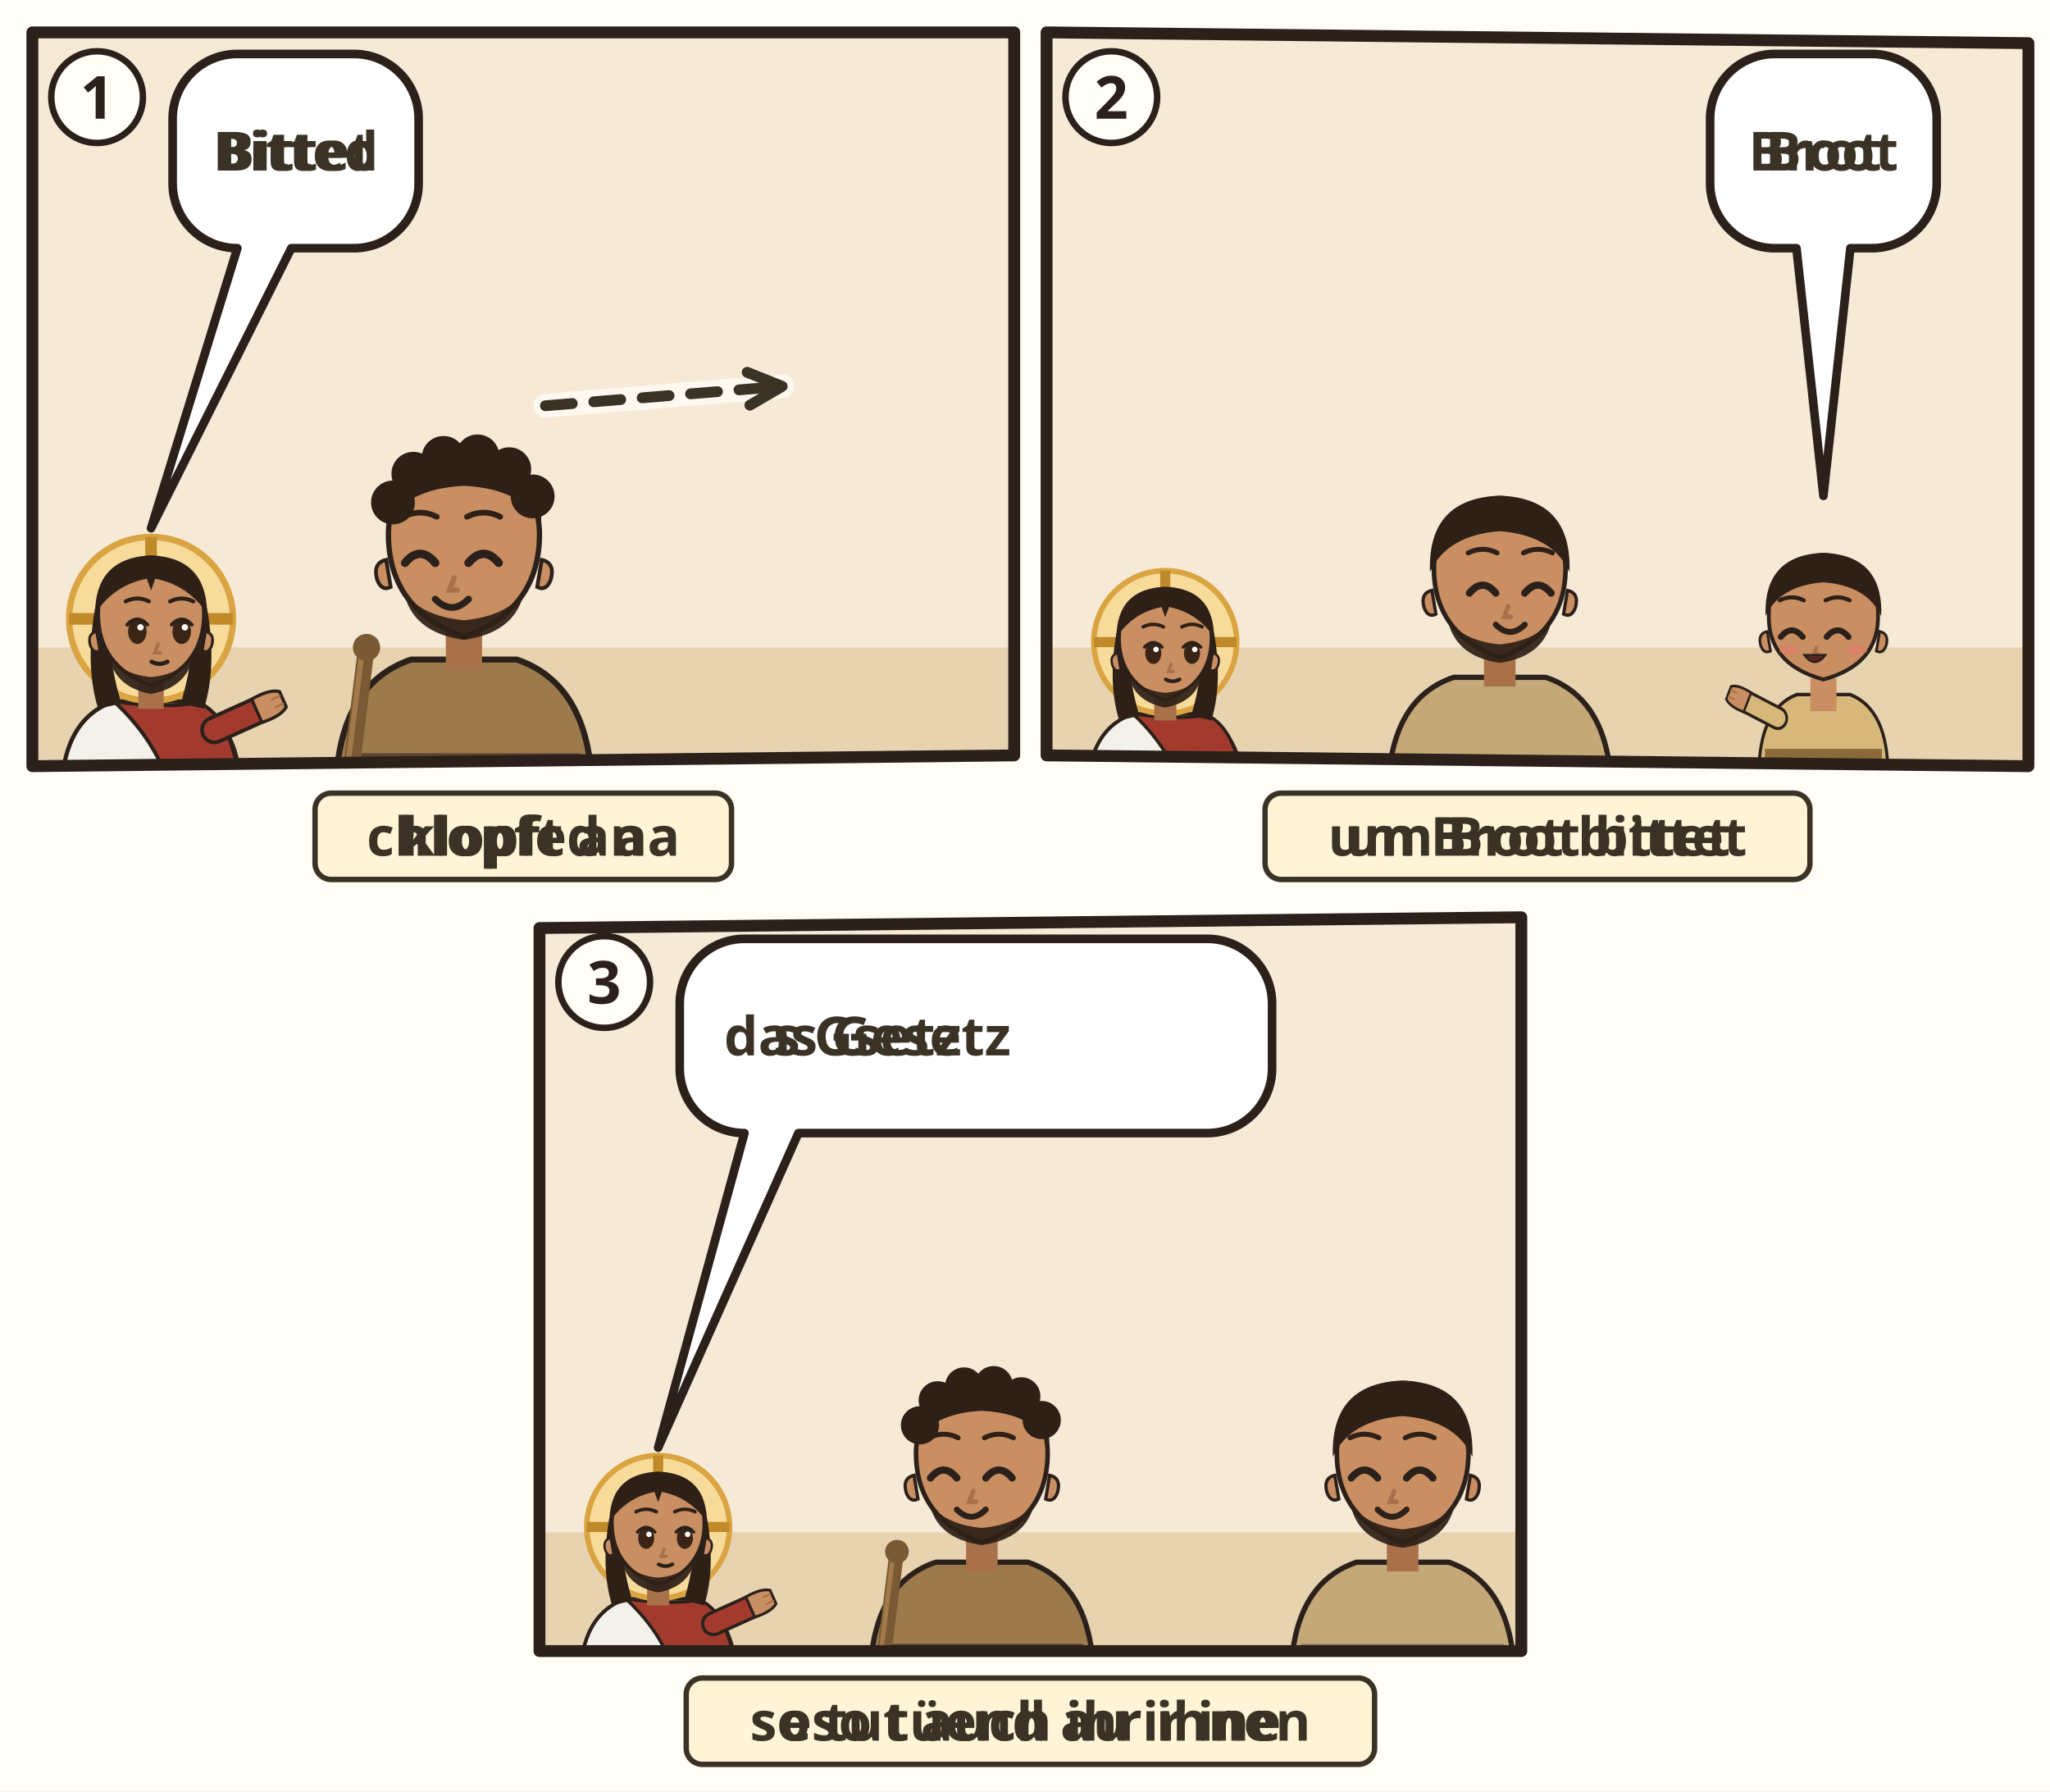
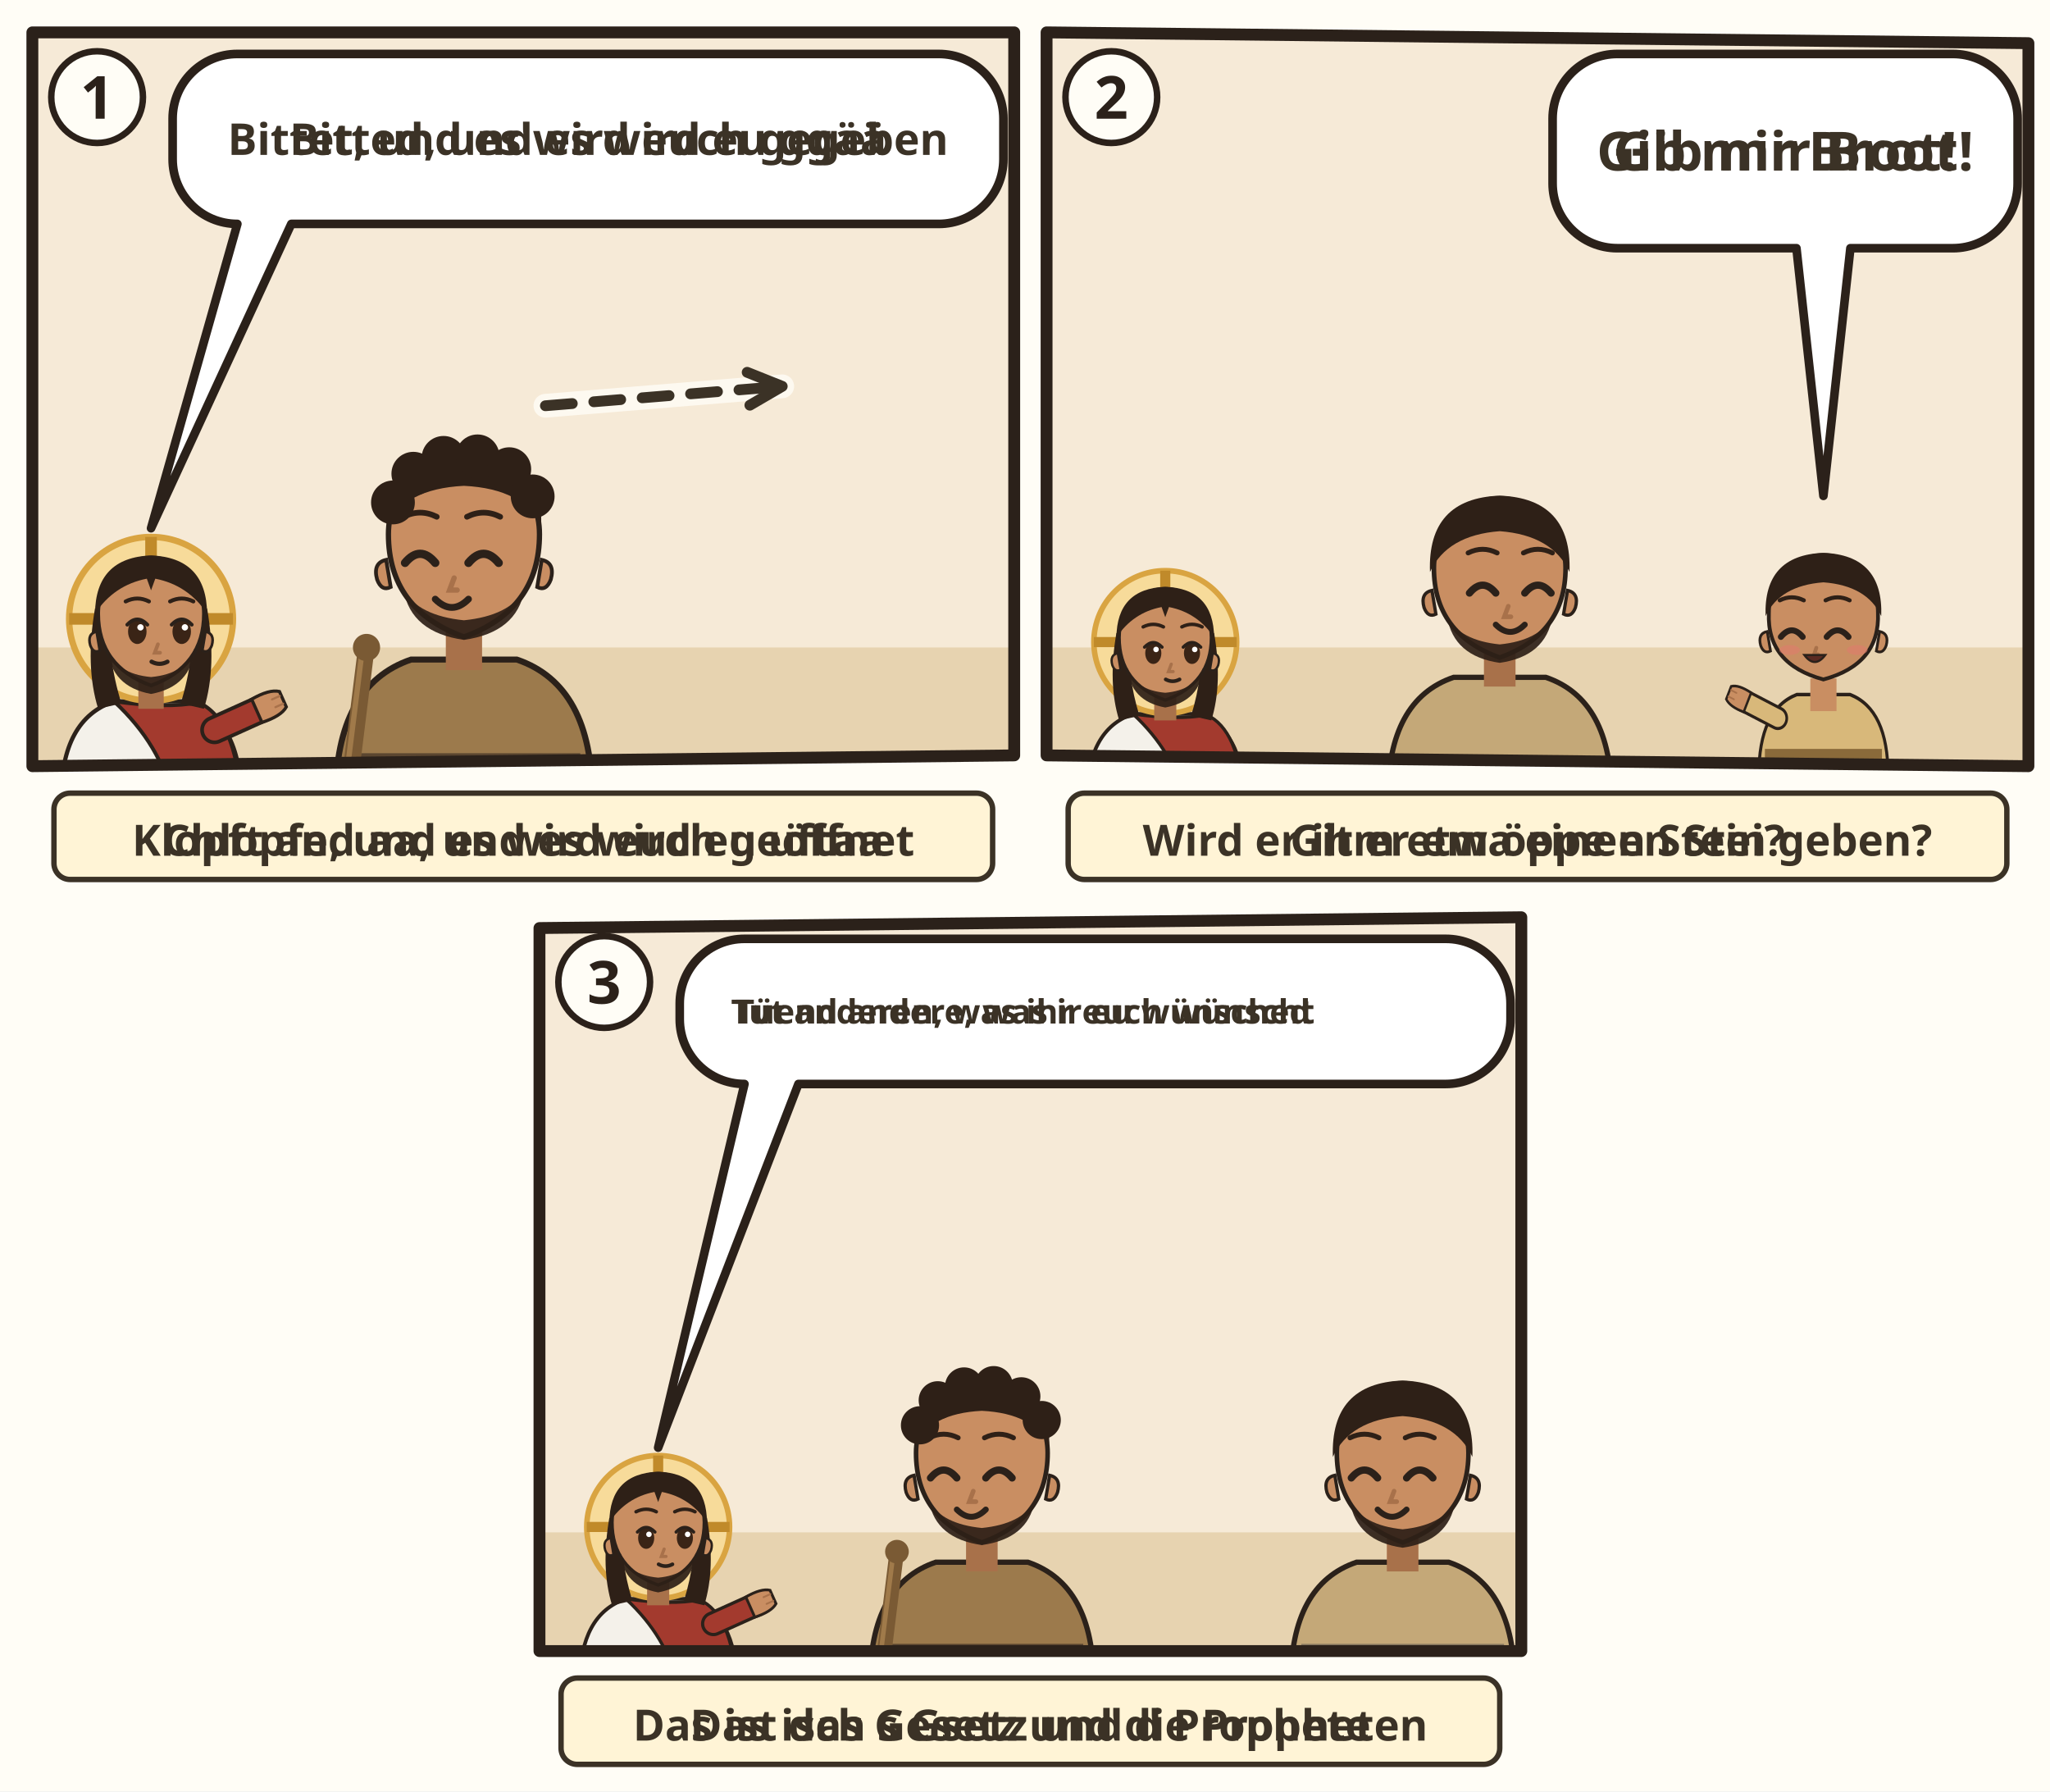
<svg xmlns="http://www.w3.org/2000/svg" viewBox="0 0 380 332">
  <rect width="380" height="332" fill="#FFFDF6" />
  <g transform="translate(4 4)">
    <clipPath id="an-cp-mat-007-007-012-1">
      <polygon points="2,2 184,2 184,136 2,138" />
    </clipPath>
    <g clip-path="url(#an-cp-mat-007-007-012-1)">
      <polygon points="2,2 184,2 184,136 2,138" fill="#F6EAD7" />
      <path d="M0 116h186v24H0z" fill="#E7D3B0" />
      <use href="#an-tuer-offen" x="128" y="53" width="54" height="67" opacity=".6" />
      <g transform="translate(24.0 110.7) scale(0.98)">
        <path d="M-17 34V34Q-17 19-7 15.6L7 15.6Q17 19 17 34V34z" fill="#F4F1EA" stroke="#2B211A" stroke-width=".8" />
        <path d="M-7 15.6Q3 17 9 15.8Q16 19 17 34V34H4V34Q2 24-7 15.6z" fill="#A33A2E" stroke="#2B211A" stroke-width=".7" />
        <path d="M12 21L21.1 16.9" stroke="#2B211A" stroke-width="5.4" stroke-linecap="round" />
        <path d="M12 21L21.1 16.9" stroke="#A33A2E" stroke-width="4" stroke-linecap="round" />
        <g transform="translate(21.1 16.9) rotate(66)">
          <path d="M-2.4 1.2Q-2.8-2.6-1.6-4.2h3.2Q2.8-2.6 2.4 1.2z" fill="#C98E62" stroke="#2B211A" stroke-width=".6" />
          <path d="M-.8-3.9v1.6M.8-3.9v1.6" stroke="#A8714A" stroke-width=".4" stroke-linecap="round" />
        </g>
        <circle r="15.5" fill="#F7DB9A" stroke="#D9A441" stroke-width="1.2" />
        <path d="M0-15.5v5M-15.5 0h5M15.5 0h-5" stroke="#C08A2A" stroke-width="2.2" />
        <path d="M-10.6 -2Q-12.5 9-10 17L-5.6 16Q-8.4 7-7.6-1z M10.6 -2Q12.5 9 10 17L5.6 16Q8.4 7 7.6-1z" fill="#2E2017" />
        <path d="M-2.4 11h4.8v6h-4.8z" fill="#A8714A" />
        <path d="M-10 -1Q-10 9 0 12.6Q10 9 10 -1A10 10.6 0 0 0 -10 -1z" fill="#C98E62" stroke="#2B211A" stroke-width=".7" />
        <path d="M10.3 2.4q1.8.4 1.2 2.6-.6 1.6-1.8 1z M-10.3 2.4q-1.8.4-1.2 2.6.6 1.6 1.8 1z" fill="#C98E62" stroke="#2B211A" stroke-width=".5" />
        <path d="M-8.2 5.6Q-7.6 12.8 0 14.2Q7.6 12.8 8.2 5.6Q6.6 10.4 0 11Q-6.6 10.4-8.2 5.6z" fill="#2E2017" opacity=".92" />
        <ellipse cx="-2.6" cy="2.4" rx="1.75" ry="2.35" fill="#3A2416" />
        <path d="M-4.5 1.1Q-2.6 -0.9 -0.7 1.1" fill="none" stroke="#2B211A" stroke-width=".7" stroke-linecap="round" />
        <circle cx="-2.0" cy="1.6" r=".6" fill="#FFF" />
        <ellipse cx="5.8" cy="2.4" rx="1.75" ry="2.35" fill="#3A2416" />
        <path d="M3.9 1.1Q5.8 -0.9 7.7 1.1" fill="none" stroke="#2B211A" stroke-width=".7" stroke-linecap="round" />
        <circle cx="6.4" cy="1.6" r=".6" fill="#FFF" />
        <path d="M1.3 4.8l-.6 1.6h1" fill="none" stroke="#A8714A" stroke-width=".7" stroke-linecap="round" />
        <path d="M0.1 8.1Q1.6 8.9 3.1 8.1" fill="none" stroke="#2B211A" stroke-width=".8" stroke-linecap="round" />
        <path d="M-10.6-1Q-10.5-11.6 0-12Q10.5-11.6 10.6-1Q7-6.4 .8-7.6L0-5.4-.8-7.6Q-7-6.4-10.6-1z" fill="#2E2017" />
        <path d="M-4.8 -3.3Q-2.6 -4.4 -0.4 -3.3M3.6 -3.3Q5.8 -4.4 8.0 -3.3" fill="none" stroke="#2E2017" stroke-width="0.75" stroke-linecap="round" />
      </g>
      <g transform="translate(82.0 96.4) scale(1.4)">
        <path d="M-17 34V34Q-17 19-7 15.6L7 15.6Q17 19 17 34V34z" fill="#9C7A4C" stroke="#2B211A" stroke-width=".8" />
        <path d="M-15.4 28h30.8v2.6h-30.8z" fill="#5B4630" />
        <g filter="url(#an-kontur)">
          <path d="M-15.4 34L-13 14.6" stroke="#7A5A34" stroke-width="2.2" stroke-linecap="round" />
          <path d="M-15.9 33.8L-13.5 14.6" stroke="#A07A4A" stroke-width=".7" stroke-linecap="round" />
          <circle cx="-12.9" cy="14" r="1.8" fill="#7A5A34" />
        </g>
        <path d="M-2.4 11h4.8v6h-4.8z" fill="#A8714A" />
        <path d="M-10 -1Q-10 9 0 12.6Q10 9 10 -1A10 10.6 0 0 0 -10 -1z" fill="#C98E62" stroke="#2B211A" stroke-width=".7" />
        <path d="M10.3 2.4q1.8.4 1.2 2.6-.6 1.6-1.8 1z M-10.3 2.4q-1.8.4-1.2 2.6.6 1.6 1.8 1z" fill="#C98E62" stroke="#2B211A" stroke-width=".5" />
        <path d="M-8 6.4Q-7 12 0 13Q7 12 8 6.4Q6 9.8 0 10.4Q-6 9.8-8 6.4z" fill="#2E2017" opacity=".92" />
        <path d="M-7.8 2.8Q-5.8 0.4 -3.8 2.8" fill="none" stroke="#2B211A" stroke-width="1.1" stroke-linecap="round" />
        <path d="M0.6 2.8Q2.6 0.4 4.6 2.8" fill="none" stroke="#2B211A" stroke-width="1.1" stroke-linecap="round" />
        <path d="M-1.3 4.8l-.6 1.6h1" fill="none" stroke="#A8714A" stroke-width=".7" stroke-linecap="round" />
        <path d="M-3.8 7.6Q-1.6 9.8 0.6 7.6" fill="none" stroke="#2B211A" stroke-width=".9" stroke-linecap="round" />
        <path d="M-10.2-2Q-10.8-11.8 0-12.2Q10.8-11.8 10.2-2Q8-7 0-7.4Q-8-7-10.2-2z" fill="#2E2017" />
        <circle cx="-9.4" cy="-5.2" r="2.9" fill="#2E2017" />
        <circle cx="-6.7" cy="-9.0" r="2.9" fill="#2E2017" />
        <circle cx="-2.7" cy="-11.1" r="2.9" fill="#2E2017" />
        <circle cx="1.8" cy="-11.3" r="2.9" fill="#2E2017" />
        <circle cx="6.0" cy="-9.6" r="2.9" fill="#2E2017" />
        <circle cx="9.1" cy="-6.0" r="2.9" fill="#2E2017" />
        <path d="M-8.0 -3.3Q-5.8 -4.4 -3.6 -3.3M0.4 -3.3Q2.6 -4.4 4.8 -3.3" fill="none" stroke="#2E2017" stroke-width="0.75" stroke-linecap="round" />
      </g>
      <path d="M97.1 71.2Q119.1 69.4 141.0 67.6" fill="none" stroke="#FFFDF6" stroke-width="4.4" stroke-linecap="round" opacity=".8" />
      <path d="M97.1 71.2Q119.1 69.4 141.0 67.6" fill="none" stroke="#3B3226" stroke-width="2" stroke-dasharray="5 4" stroke-linecap="round" />
      <path d="M135.0 71.1L141.0 67.6L134.5 65.0" fill="none" stroke="#3B3226" stroke-width="2" stroke-linecap="round" stroke-linejoin="round" />
      <g>
-         <path d="M40 6H61.6A12 12 0 0 1 73.6 18V30A12 12 0 0 1 61.6 42L50 42L24 93.9L40 42H40A12 12 0 0 1 28 30V18A12 12 0 0 1 40 6Z" fill="#FFFFFF" stroke="#2B211A" stroke-width="1.6" stroke-linejoin="round" />
-         <text class="lw lw-de" x="50.8" y="27.6" text-anchor="middle" font-family="sans-serif" font-size="10" font-weight="700" fill="#3B3226">Bittet</text>
-         <text class="lw lw-gsw" x="50.8" y="27.6" text-anchor="middle" font-family="sans-serif" font-size="10" font-weight="700" fill="#3B3226">Bitted</text>
+         <path d="M40 6H170A12 12 0 0 1 182 18V25.5A12 12 0 0 1 170 37.5L50 37.5L24 93.9L40 37.5H40A12 12 0 0 1 28 25.5V18A12 12 0 0 1 40 6Z" fill="#FFFFFF" stroke="#2B211A" stroke-width="1.6" stroke-linejoin="round" />
+         <text class="lw lw-de" x="105.0" y="24.7" text-anchor="middle" font-family="sans-serif" font-size="8.114" font-weight="700" fill="#3B3226">Bittet, und es wird euch gegeben</text>
+         <text class="lw lw-gsw" x="105.0" y="24.7" text-anchor="middle" font-family="sans-serif" font-size="8.114" font-weight="700" fill="#3B3226">Bitted, und es wird eu ggää</text>
      </g>
    </g>
    <polygon points="2,2 184,2 184,136 2,138" fill="none" stroke="#2B211A" stroke-width="2.2" stroke-linejoin="round" />
    <circle cx="14" cy="14" r="8.5" fill="#FFFDF6" stroke="#2B211A" stroke-width="1.2" />
    <text x="14" y="18" text-anchor="middle" font-family="sans-serif" font-size="11" font-weight="700" fill="#2B211A">1</text>
    <g transform="translate(0 142)">
      <g class="ill-words">
-         <rect x="54.4" y="1.0" width="77.2" height="16" rx="3" fill="#FFF4D6" stroke="#3B3226" stroke-width="1" />
-         <text class="lw lw-de" x="93.0" y="12.6" text-anchor="middle" font-family="sans-serif" font-size="10" font-weight="700" fill="#3B3226">klopft an</text>
-         <text class="lw lw-gsw" x="93.0" y="12.6" text-anchor="middle" font-family="sans-serif" font-size="10" font-weight="700" fill="#3B3226">chlopfed aa</text>
+         <rect x="6.0" y="1.0" width="174.0" height="16" rx="3" fill="#FFF4D6" stroke="#3B3226" stroke-width="1" />
+         <text class="lw lw-de" x="93.0" y="12.6" text-anchor="middle" font-family="sans-serif" font-size="8.0" font-weight="700" fill="#3B3226">Klopft an, und es wird euch geöffnet</text>
+         <text class="lw lw-gsw" x="93.0" y="12.6" text-anchor="middle" font-family="sans-serif" font-size="8.0" font-weight="700" fill="#3B3226">Chlopfed aa, und es wird eu uftaa</text>
      </g>
    </g>
  </g>
  <g transform="translate(192 4)">
    <clipPath id="an-cp-mat-007-007-012-2">
      <polygon points="2,2 184,4 184,138 2,136" />
    </clipPath>
    <g clip-path="url(#an-cp-mat-007-007-012-2)">
      <polygon points="2,2 184,4 184,138 2,136" fill="#F6EAD7" />
      <path d="M0 116h186v24H0z" fill="#E7D3B0" />
      <g transform="translate(24.0 115.0) scale(0.854)">
        <path d="M-17 34V34Q-17 19-7 15.6L7 15.6Q17 19 17 34V34z" fill="#F4F1EA" stroke="#2B211A" stroke-width=".8" />
        <path d="M-7 15.6Q3 17 9 15.8Q16 19 17 34V34H4V34Q2 24-7 15.6z" fill="#A33A2E" stroke="#2B211A" stroke-width=".7" />
        <circle r="15.5" fill="#F7DB9A" stroke="#D9A441" stroke-width="1.2" />
        <path d="M0-15.5v5M-15.5 0h5M15.5 0h-5" stroke="#C08A2A" stroke-width="2.2" />
        <path d="M-10.6 -2Q-12.5 9-10 17L-5.6 16Q-8.4 7-7.6-1z M10.6 -2Q12.5 9 10 17L5.6 16Q8.4 7 7.6-1z" fill="#2E2017" />
        <path d="M-2.4 11h4.8v6h-4.8z" fill="#A8714A" />
        <path d="M-10 -1Q-10 9 0 12.6Q10 9 10 -1A10 10.6 0 0 0 -10 -1z" fill="#C98E62" stroke="#2B211A" stroke-width=".7" />
        <path d="M10.3 2.4q1.8.4 1.2 2.6-.6 1.6-1.8 1z M-10.3 2.4q-1.8.4-1.2 2.6.6 1.6 1.8 1z" fill="#C98E62" stroke="#2B211A" stroke-width=".5" />
        <path d="M-8.2 5.6Q-7.6 12.8 0 14.2Q7.6 12.8 8.2 5.6Q6.6 10.4 0 11Q-6.6 10.4-8.2 5.6z" fill="#2E2017" opacity=".92" />
        <ellipse cx="-2.6" cy="2.4" rx="1.75" ry="2.35" fill="#3A2416" />
        <path d="M-4.5 1.1Q-2.6 -0.9 -0.7 1.1" fill="none" stroke="#2B211A" stroke-width=".7" stroke-linecap="round" />
        <circle cx="-2.0" cy="1.6" r=".6" fill="#FFF" />
        <ellipse cx="5.8" cy="2.4" rx="1.75" ry="2.35" fill="#3A2416" />
        <path d="M3.9 1.1Q5.8 -0.9 7.7 1.1" fill="none" stroke="#2B211A" stroke-width=".7" stroke-linecap="round" />
        <circle cx="6.4" cy="1.6" r=".6" fill="#FFF" />
        <path d="M1.3 4.8l-.6 1.6h1" fill="none" stroke="#A8714A" stroke-width=".7" stroke-linecap="round" />
        <path d="M0.1 8.1Q1.6 8.9 3.1 8.1" fill="none" stroke="#2B211A" stroke-width=".8" stroke-linecap="round" />
        <path d="M-10.6-1Q-10.5-11.6 0-12Q10.5-11.6 10.6-1Q7-6.4 .8-7.6L0-5.4-.8-7.6Q-7-6.4-10.6-1z" fill="#2E2017" />
        <path d="M-4.8 -3.3Q-2.6 -4.4 -0.4 -3.3M3.6 -3.3Q5.8 -4.4 8.0 -3.3" fill="none" stroke="#2E2017" stroke-width="0.75" stroke-linecap="round" />
      </g>
      <g transform="translate(86.0 102.5) scale(1.22)">
        <path d="M-17 34V34Q-17 19-7 15.6L7 15.6Q17 19 17 34V34z" fill="#C4A878" stroke="#2B211A" stroke-width=".8" />
        <path d="M-15.4 28h30.8v2.6h-30.8z" fill="#8A7A60" />
        <path d="M-2.4 11h4.8v6h-4.8z" fill="#A8714A" />
        <path d="M-10 -1Q-10 9 0 12.6Q10 9 10 -1A10 10.6 0 0 0 -10 -1z" fill="#C98E62" stroke="#2B211A" stroke-width=".7" />
        <path d="M10.3 2.4q1.8.4 1.2 2.6-.6 1.6-1.8 1z M-10.3 2.4q-1.8.4-1.2 2.6.6 1.6 1.8 1z" fill="#C98E62" stroke="#2B211A" stroke-width=".5" />
        <path d="M-8 6.4Q-7 12.4 0 13.4Q7 12.4 8 6.4Q6 10 0 10.6Q-6 10-8 6.4z" fill="#2E2017" opacity=".92" />
        <path d="M-4.6 2.8Q-2.6 0.4 -0.6 2.8" fill="none" stroke="#2B211A" stroke-width="1.1" stroke-linecap="round" />
        <path d="M3.8 2.8Q5.8 0.4 7.8 2.8" fill="none" stroke="#2B211A" stroke-width="1.1" stroke-linecap="round" />
        <path d="M1.3 4.8l-.6 1.6h1" fill="none" stroke="#A8714A" stroke-width=".7" stroke-linecap="round" />
        <path d="M-0.6 7.6Q1.6 9.8 3.8 7.6" fill="none" stroke="#2B211A" stroke-width=".9" stroke-linecap="round" />
        <path d="M-10.6-.4Q-11-11.6 0-12Q11-11.6 10.6-.4Q8-6 0-6.6Q-8-6-10.6-.4z" fill="#2E2017" />
        <path d="M-4.8 -3.3Q-2.6 -4.4 -0.4 -3.3M3.6 -3.3Q5.8 -4.4 8.0 -3.3" fill="none" stroke="#2E2017" stroke-width="0.75" stroke-linecap="round" />
      </g>
      <g transform="translate(146.0 110.6) scale(0.903)">
        <g transform="translate(0 16) scale(.78 .9) translate(0 -16)">
          <path d="M-17 34V34Q-17 19-7 15.6L7 15.6Q17 19 17 34V34z" fill="#D8B87A" stroke="#2B211A" stroke-width=".8" />
          <path d="M-15.4 28h30.8v2.6h-30.8z" fill="#8A6A3A" />
          <path d="M-12 21L-21.1 16.9" stroke="#2B211A" stroke-width="5.4" stroke-linecap="round" />
          <path d="M-12 21L-21.1 16.9" stroke="#D8B87A" stroke-width="4" stroke-linecap="round" />
          <g transform="translate(-21.1 16.9) rotate(294)">
            <path d="M-2.4 1.2Q-2.8-2.6-1.6-4.2h3.2Q2.8-2.6 2.4 1.2z" fill="#C98E62" stroke="#2B211A" stroke-width=".6" />
            <path d="M-.8-3.9v1.6M.8-3.9v1.6" stroke="#A8714A" stroke-width=".4" stroke-linecap="round" />
          </g>
        </g>
        <g transform="scale(1.12)">
          <path d="M-2.4 11h4.8v6h-4.8z" fill="#C98E62" />
          <path d="M-10 -1Q-10.4 8.4 0 11.2Q10.4 8.4 10-1A10 10.6 0 0 0-10-1z" fill="#C98E62" stroke="#2B211A" stroke-width=".7" />
          <path d="M10.3 2.4q1.8.4 1.2 2.6-.6 1.6-1.8 1z M-10.3 2.4q-1.8.4-1.2 2.6.6 1.6 1.8 1z" fill="#C98E62" stroke="#2B211A" stroke-width=".5" />
          <path d="M-7.8 3.4Q-5.8 1.0 -3.8 3.4" fill="none" stroke="#2B211A" stroke-width="1.1" stroke-linecap="round" />
          <path d="M0.6 3.4Q2.6 1.0 4.6 3.4" fill="none" stroke="#2B211A" stroke-width="1.1" stroke-linecap="round" />
          <path d="M-1.3 5.4l-.4 1.2h0.7" fill="none" stroke="#A8714A" stroke-width=".7" stroke-linecap="round" />
          <ellipse cx="-6.2" cy="5.8" rx="1.9" ry=".9" fill="#E07A6E" opacity=".55" />
          <ellipse cx="6.2" cy="5.8" rx="1.9" ry=".9" fill="#E07A6E" opacity=".55" />
          <g transform="translate(-0.3 .8) scale(.8)">
            <path d="M-4.0 7.4Q-1.6 10.6 0.8 7.4z" fill="#5A2A22" stroke="#2B211A" stroke-width=".5" />
          </g>
          <path d="M-10.6-.4Q-11-11.6 0-12Q11-11.6 10.6-.4Q8-6 0-6.6Q-8-6-10.6-.4z" fill="#2E2017" />
          <path d="M-8.0 -3.3Q-5.8 -4.4 -3.6 -3.3M0.4 -3.3Q2.6 -4.4 4.8 -3.3" fill="none" stroke="#2E2017" stroke-width="0.75" stroke-linecap="round" />
        </g>
      </g>
      <use href="#an-stein" x="112.0" y="114" width="16" height="10" />
      <use href="#an-z-nicht" x="112.5" y="94.0" width="15" height="15" />
      <use href="#an-brot" x="104.6" y="97.5" width="16" height="10" />
      <g>
-         <path d="M137 6H155A12 12 0 0 1 167 18V30A12 12 0 0 1 155 42L151 42L146 87.9L141 42H137A12 12 0 0 1 125 30V18A12 12 0 0 1 137 6Z" fill="#FFFFFF" stroke="#2B211A" stroke-width="1.6" stroke-linejoin="round" />
-         <text class="lw lw-de" x="146.0" y="27.6" text-anchor="middle" font-family="sans-serif" font-size="10" font-weight="700" fill="#3B3226">Brot</text>
-         <text class="lw lw-gsw" x="146.0" y="27.6" text-anchor="middle" font-family="sans-serif" font-size="10" font-weight="700" fill="#3B3226">Broot</text>
+         <path d="M107.8 6H170A12 12 0 0 1 182 18V30A12 12 0 0 1 170 42L151 42L146 87.9L141 42H107.8A12 12 0 0 1 95.8 30V18A12 12 0 0 1 107.8 6Z" fill="#FFFFFF" stroke="#2B211A" stroke-width="1.6" stroke-linejoin="round" />
+         <text class="lw lw-de" x="138.9" y="27.6" text-anchor="middle" font-family="sans-serif" font-size="10" font-weight="700" fill="#3B3226">Gib mir Brot!</text>
+         <text class="lw lw-gsw" x="138.9" y="27.6" text-anchor="middle" font-family="sans-serif" font-size="10" font-weight="700" fill="#3B3226">Gib mir Broot!</text>
      </g>
    </g>
    <polygon points="2,2 184,4 184,138 2,136" fill="none" stroke="#2B211A" stroke-width="2.2" stroke-linejoin="round" />
    <circle cx="14" cy="14" r="8.5" fill="#FFFDF6" stroke="#2B211A" stroke-width="1.2" />
    <text x="14" y="18" text-anchor="middle" font-family="sans-serif" font-size="11" font-weight="700" fill="#2B211A">2</text>
    <g transform="translate(0 142)">
      <g class="ill-words">
-         <rect x="42.5" y="1.0" width="101.0" height="16" rx="3" fill="#FFF4D6" stroke="#3B3226" stroke-width="1" />
-         <text class="lw lw-de" x="93.0" y="12.6" text-anchor="middle" font-family="sans-serif" font-size="10" font-weight="700" fill="#3B3226">um Brot bittet</text>
-         <text class="lw lw-gsw" x="93.0" y="12.6" text-anchor="middle" font-family="sans-serif" font-size="10" font-weight="700" fill="#3B3226">um Broot bittet</text>
+         <rect x="6.0" y="1.0" width="174.0" height="16" rx="3" fill="#FFF4D6" stroke="#3B3226" stroke-width="1" />
+         <text class="lw lw-de" x="93.0" y="12.6" text-anchor="middle" font-family="sans-serif" font-size="8.0" font-weight="700" fill="#3B3226">Wird er ihm etwa einen Stein geben?</text>
+         <text class="lw lw-gsw" x="93.0" y="12.6" text-anchor="middle" font-family="sans-serif" font-size="8.0" font-weight="700" fill="#3B3226">Git er em öppe en Stei?</text>
      </g>
    </g>
  </g>
  <g transform="translate(98 168)">
    <clipPath id="an-cp-mat-007-007-012-3">
      <polygon points="2,4 184,2 184,138 2,138" />
    </clipPath>
    <g clip-path="url(#an-cp-mat-007-007-012-3)">
      <polygon points="2,4 184,2 184,138 2,138" fill="#F6EAD7" />
      <path d="M0 116h186v24H0z" fill="#E7D3B0" />
      <g transform="translate(24.0 115.0) scale(0.854)">
        <path d="M-17 34V34Q-17 19-7 15.6L7 15.6Q17 19 17 34V34z" fill="#F4F1EA" stroke="#2B211A" stroke-width=".8" />
        <path d="M-7 15.6Q3 17 9 15.8Q16 19 17 34V34H4V34Q2 24-7 15.6z" fill="#A33A2E" stroke="#2B211A" stroke-width=".7" />
        <path d="M12 21L21.1 16.9" stroke="#2B211A" stroke-width="5.4" stroke-linecap="round" />
        <path d="M12 21L21.1 16.9" stroke="#A33A2E" stroke-width="4" stroke-linecap="round" />
        <g transform="translate(21.1 16.9) rotate(66)">
          <path d="M-2.4 1.2Q-2.8-2.6-1.6-4.2h3.2Q2.8-2.6 2.4 1.2z" fill="#C98E62" stroke="#2B211A" stroke-width=".6" />
          <path d="M-.8-3.9v1.6M.8-3.9v1.6" stroke="#A8714A" stroke-width=".4" stroke-linecap="round" />
        </g>
        <circle r="15.5" fill="#F7DB9A" stroke="#D9A441" stroke-width="1.2" />
        <path d="M0-15.5v5M-15.5 0h5M15.5 0h-5" stroke="#C08A2A" stroke-width="2.2" />
        <path d="M-10.6 -2Q-12.5 9-10 17L-5.6 16Q-8.4 7-7.6-1z M10.6 -2Q12.5 9 10 17L5.6 16Q8.4 7 7.6-1z" fill="#2E2017" />
        <path d="M-2.4 11h4.8v6h-4.8z" fill="#A8714A" />
        <path d="M-10 -1Q-10 9 0 12.6Q10 9 10 -1A10 10.6 0 0 0 -10 -1z" fill="#C98E62" stroke="#2B211A" stroke-width=".7" />
        <path d="M10.3 2.4q1.8.4 1.2 2.6-.6 1.6-1.8 1z M-10.3 2.4q-1.8.4-1.2 2.6.6 1.6 1.8 1z" fill="#C98E62" stroke="#2B211A" stroke-width=".5" />
        <path d="M-8.2 5.6Q-7.6 12.8 0 14.2Q7.6 12.8 8.2 5.6Q6.6 10.4 0 11Q-6.6 10.4-8.2 5.6z" fill="#2E2017" opacity=".92" />
        <ellipse cx="-2.6" cy="2.4" rx="1.75" ry="2.35" fill="#3A2416" />
        <path d="M-4.5 1.1Q-2.6 -0.9 -0.7 1.1" fill="none" stroke="#2B211A" stroke-width=".7" stroke-linecap="round" />
        <circle cx="-2.0" cy="1.6" r=".6" fill="#FFF" />
        <ellipse cx="5.8" cy="2.4" rx="1.75" ry="2.35" fill="#3A2416" />
        <path d="M3.9 1.1Q5.8 -0.9 7.7 1.1" fill="none" stroke="#2B211A" stroke-width=".7" stroke-linecap="round" />
        <circle cx="6.4" cy="1.6" r=".6" fill="#FFF" />
        <path d="M1.3 4.8l-.6 1.6h1" fill="none" stroke="#A8714A" stroke-width=".7" stroke-linecap="round" />
        <path d="M0.1 8.1Q1.6 8.9 3.1 8.1" fill="none" stroke="#2B211A" stroke-width=".8" stroke-linecap="round" />
        <path d="M-10.6-1Q-10.5-11.6 0-12Q10.5-11.6 10.6-1Q7-6.4 .8-7.6L0-5.4-.8-7.6Q-7-6.4-10.6-1z" fill="#2E2017" />
        <path d="M-4.8 -3.3Q-2.6 -4.4 -0.4 -3.3M3.6 -3.3Q5.8 -4.4 8.0 -3.3" fill="none" stroke="#2E2017" stroke-width="0.75" stroke-linecap="round" />
      </g>
      <g transform="translate(84.0 102.5) scale(1.22)">
        <path d="M-17 34V34Q-17 19-7 15.6L7 15.6Q17 19 17 34V34z" fill="#9C7A4C" stroke="#2B211A" stroke-width=".8" />
        <path d="M-15.4 28h30.8v2.6h-30.8z" fill="#5B4630" />
        <g filter="url(#an-kontur)">
          <path d="M-15.4 34L-13 14.6" stroke="#7A5A34" stroke-width="2.2" stroke-linecap="round" />
          <path d="M-15.9 33.8L-13.5 14.6" stroke="#A07A4A" stroke-width=".7" stroke-linecap="round" />
          <circle cx="-12.9" cy="14" r="1.8" fill="#7A5A34" />
        </g>
        <path d="M-2.4 11h4.8v6h-4.8z" fill="#A8714A" />
        <path d="M-10 -1Q-10 9 0 12.6Q10 9 10 -1A10 10.6 0 0 0 -10 -1z" fill="#C98E62" stroke="#2B211A" stroke-width=".7" />
        <path d="M10.3 2.4q1.8.4 1.2 2.6-.6 1.6-1.8 1z M-10.3 2.4q-1.8.4-1.2 2.6.6 1.6 1.8 1z" fill="#C98E62" stroke="#2B211A" stroke-width=".5" />
        <path d="M-8 6.4Q-7 12 0 13Q7 12 8 6.4Q6 9.8 0 10.4Q-6 9.8-8 6.4z" fill="#2E2017" opacity=".92" />
        <path d="M-7.8 2.8Q-5.8 0.4 -3.8 2.8" fill="none" stroke="#2B211A" stroke-width="1.1" stroke-linecap="round" />
        <path d="M0.6 2.8Q2.6 0.4 4.6 2.8" fill="none" stroke="#2B211A" stroke-width="1.1" stroke-linecap="round" />
        <path d="M-1.3 4.8l-.6 1.6h1" fill="none" stroke="#A8714A" stroke-width=".7" stroke-linecap="round" />
        <path d="M-3.8 7.6Q-1.6 9.8 0.6 7.6" fill="none" stroke="#2B211A" stroke-width=".9" stroke-linecap="round" />
        <path d="M-10.2-2Q-10.8-11.8 0-12.2Q10.8-11.8 10.2-2Q8-7 0-7.4Q-8-7-10.2-2z" fill="#2E2017" />
        <circle cx="-9.4" cy="-5.2" r="2.9" fill="#2E2017" />
        <circle cx="-6.7" cy="-9.0" r="2.9" fill="#2E2017" />
        <circle cx="-2.7" cy="-11.1" r="2.9" fill="#2E2017" />
        <circle cx="1.8" cy="-11.3" r="2.9" fill="#2E2017" />
        <circle cx="6.0" cy="-9.6" r="2.9" fill="#2E2017" />
        <circle cx="9.1" cy="-6.0" r="2.9" fill="#2E2017" />
        <path d="M-8.0 -3.3Q-5.8 -4.4 -3.6 -3.3M0.4 -3.3Q2.6 -4.4 4.8 -3.3" fill="none" stroke="#2E2017" stroke-width="0.75" stroke-linecap="round" />
      </g>
      <g transform="translate(162.0 102.5) scale(1.22)">
        <path d="M-17 34V34Q-17 19-7 15.6L7 15.6Q17 19 17 34V34z" fill="#C4A878" stroke="#2B211A" stroke-width=".8" />
        <path d="M-15.4 28h30.8v2.6h-30.8z" fill="#8A7A60" />
        <path d="M-2.4 11h4.8v6h-4.8z" fill="#A8714A" />
        <path d="M-10 -1Q-10 9 0 12.6Q10 9 10 -1A10 10.6 0 0 0 -10 -1z" fill="#C98E62" stroke="#2B211A" stroke-width=".7" />
        <path d="M10.3 2.4q1.8.4 1.2 2.6-.6 1.6-1.8 1z M-10.3 2.4q-1.8.4-1.2 2.6.6 1.6 1.8 1z" fill="#C98E62" stroke="#2B211A" stroke-width=".5" />
        <path d="M-8 6.4Q-7 12.4 0 13.4Q7 12.4 8 6.4Q6 10 0 10.6Q-6 10-8 6.4z" fill="#2E2017" opacity=".92" />
        <path d="M-7.8 2.8Q-5.8 0.4 -3.8 2.8" fill="none" stroke="#2B211A" stroke-width="1.1" stroke-linecap="round" />
        <path d="M0.6 2.8Q2.6 0.4 4.6 2.8" fill="none" stroke="#2B211A" stroke-width="1.1" stroke-linecap="round" />
        <path d="M-1.3 4.8l-.6 1.6h1" fill="none" stroke="#A8714A" stroke-width=".7" stroke-linecap="round" />
        <path d="M-3.8 7.6Q-1.6 9.8 0.6 7.6" fill="none" stroke="#2B211A" stroke-width=".9" stroke-linecap="round" />
        <path d="M-10.6-.4Q-11-11.6 0-12Q11-11.6 10.6-.4Q8-6 0-6.6Q-8-6-10.6-.4z" fill="#2E2017" />
        <path d="M-8.0 -3.3Q-5.8 -4.4 -3.6 -3.3M0.4 -3.3Q2.6 -4.4 4.8 -3.3" fill="none" stroke="#2E2017" stroke-width="0.75" stroke-linecap="round" />
      </g>
      <use href="#an-brot" x="102.6" y="97.5" width="16" height="10" />
      <g>
-         <path d="M40 6H125.8A12 12 0 0 1 137.8 18V30A12 12 0 0 1 125.8 42L50 42L24 100.3L40 42H40A12 12 0 0 1 28 30V18A12 12 0 0 1 40 6Z" fill="#FFFFFF" stroke="#2B211A" stroke-width="1.6" stroke-linejoin="round" />
-         <text class="lw lw-de" x="62.8" y="27.6" text-anchor="middle" font-family="sans-serif" font-size="10" font-weight="700" fill="#3B3226">das Gesetz</text>
-         <text class="lw lw-gsw" x="62.8" y="27.6" text-anchor="middle" font-family="sans-serif" font-size="10" font-weight="700" fill="#3B3226">s Gsetz</text>
-         <use href="#an-schriftrolle" x="96.6" y="12" width="35.2" height="24" />
+         <path d="M40 6H170A12 12 0 0 1 182 18V20.9A12 12 0 0 1 170 32.9L50 32.9L24 100.3L40 32.9H40A12 12 0 0 1 28 20.9V18A12 12 0 0 1 40 6Z" fill="#FFFFFF" stroke="#2B211A" stroke-width="1.6" stroke-linejoin="round" />
+         <text class="lw lw-de" x="91.6" y="21.7" text-anchor="middle" font-family="sans-serif" font-size="6.205" font-weight="700" fill="#3B3226">Tut anderen, was ihr euch wünscht</text>
+         <text class="lw lw-gsw" x="91.6" y="21.7" text-anchor="middle" font-family="sans-serif" font-size="6.205" font-weight="700" fill="#3B3226">Tüend andere, was ir eu wünsched</text>
+         <use href="#an-schriftrolle" x="154.2" y="12" width="21.8" height="14.9" />
      </g>
    </g>
    <polygon points="2,4 184,2 184,138 2,138" fill="none" stroke="#2B211A" stroke-width="2.2" stroke-linejoin="round" />
    <circle cx="14" cy="14" r="8.5" fill="#FFFDF6" stroke="#2B211A" stroke-width="1.2" />
    <text x="14" y="18" text-anchor="middle" font-family="sans-serif" font-size="11" font-weight="700" fill="#2B211A">3</text>
    <g transform="translate(0 142)">
      <g class="ill-words">
-         <rect x="29.2" y="1.0" width="127.6" height="16" rx="3" fill="#FFF4D6" stroke="#3B3226" stroke-width="1" />
-         <text class="lw lw-de" x="93.0" y="12.6" text-anchor="middle" font-family="sans-serif" font-size="10" font-weight="700" fill="#3B3226">so tut auch ihr ihnen</text>
-         <text class="lw lw-gsw" x="93.0" y="12.6" text-anchor="middle" font-family="sans-serif" font-size="10" font-weight="700" fill="#3B3226">eso tüend au ir ine</text>
+         <rect x="6.0" y="1.0" width="174.0" height="16" rx="3" fill="#FFF4D6" stroke="#3B3226" stroke-width="1" />
+         <text class="lw lw-de" x="93.0" y="12.6" text-anchor="middle" font-family="sans-serif" font-size="8.0" font-weight="700" fill="#3B3226">Das ist das Gesetz und die Propheten</text>
+         <text class="lw lw-gsw" x="93.0" y="12.6" text-anchor="middle" font-family="sans-serif" font-size="8.0" font-weight="700" fill="#3B3226">Das isch s Gsetz und d Prophete</text>
      </g>
    </g>
  </g>
</svg>
